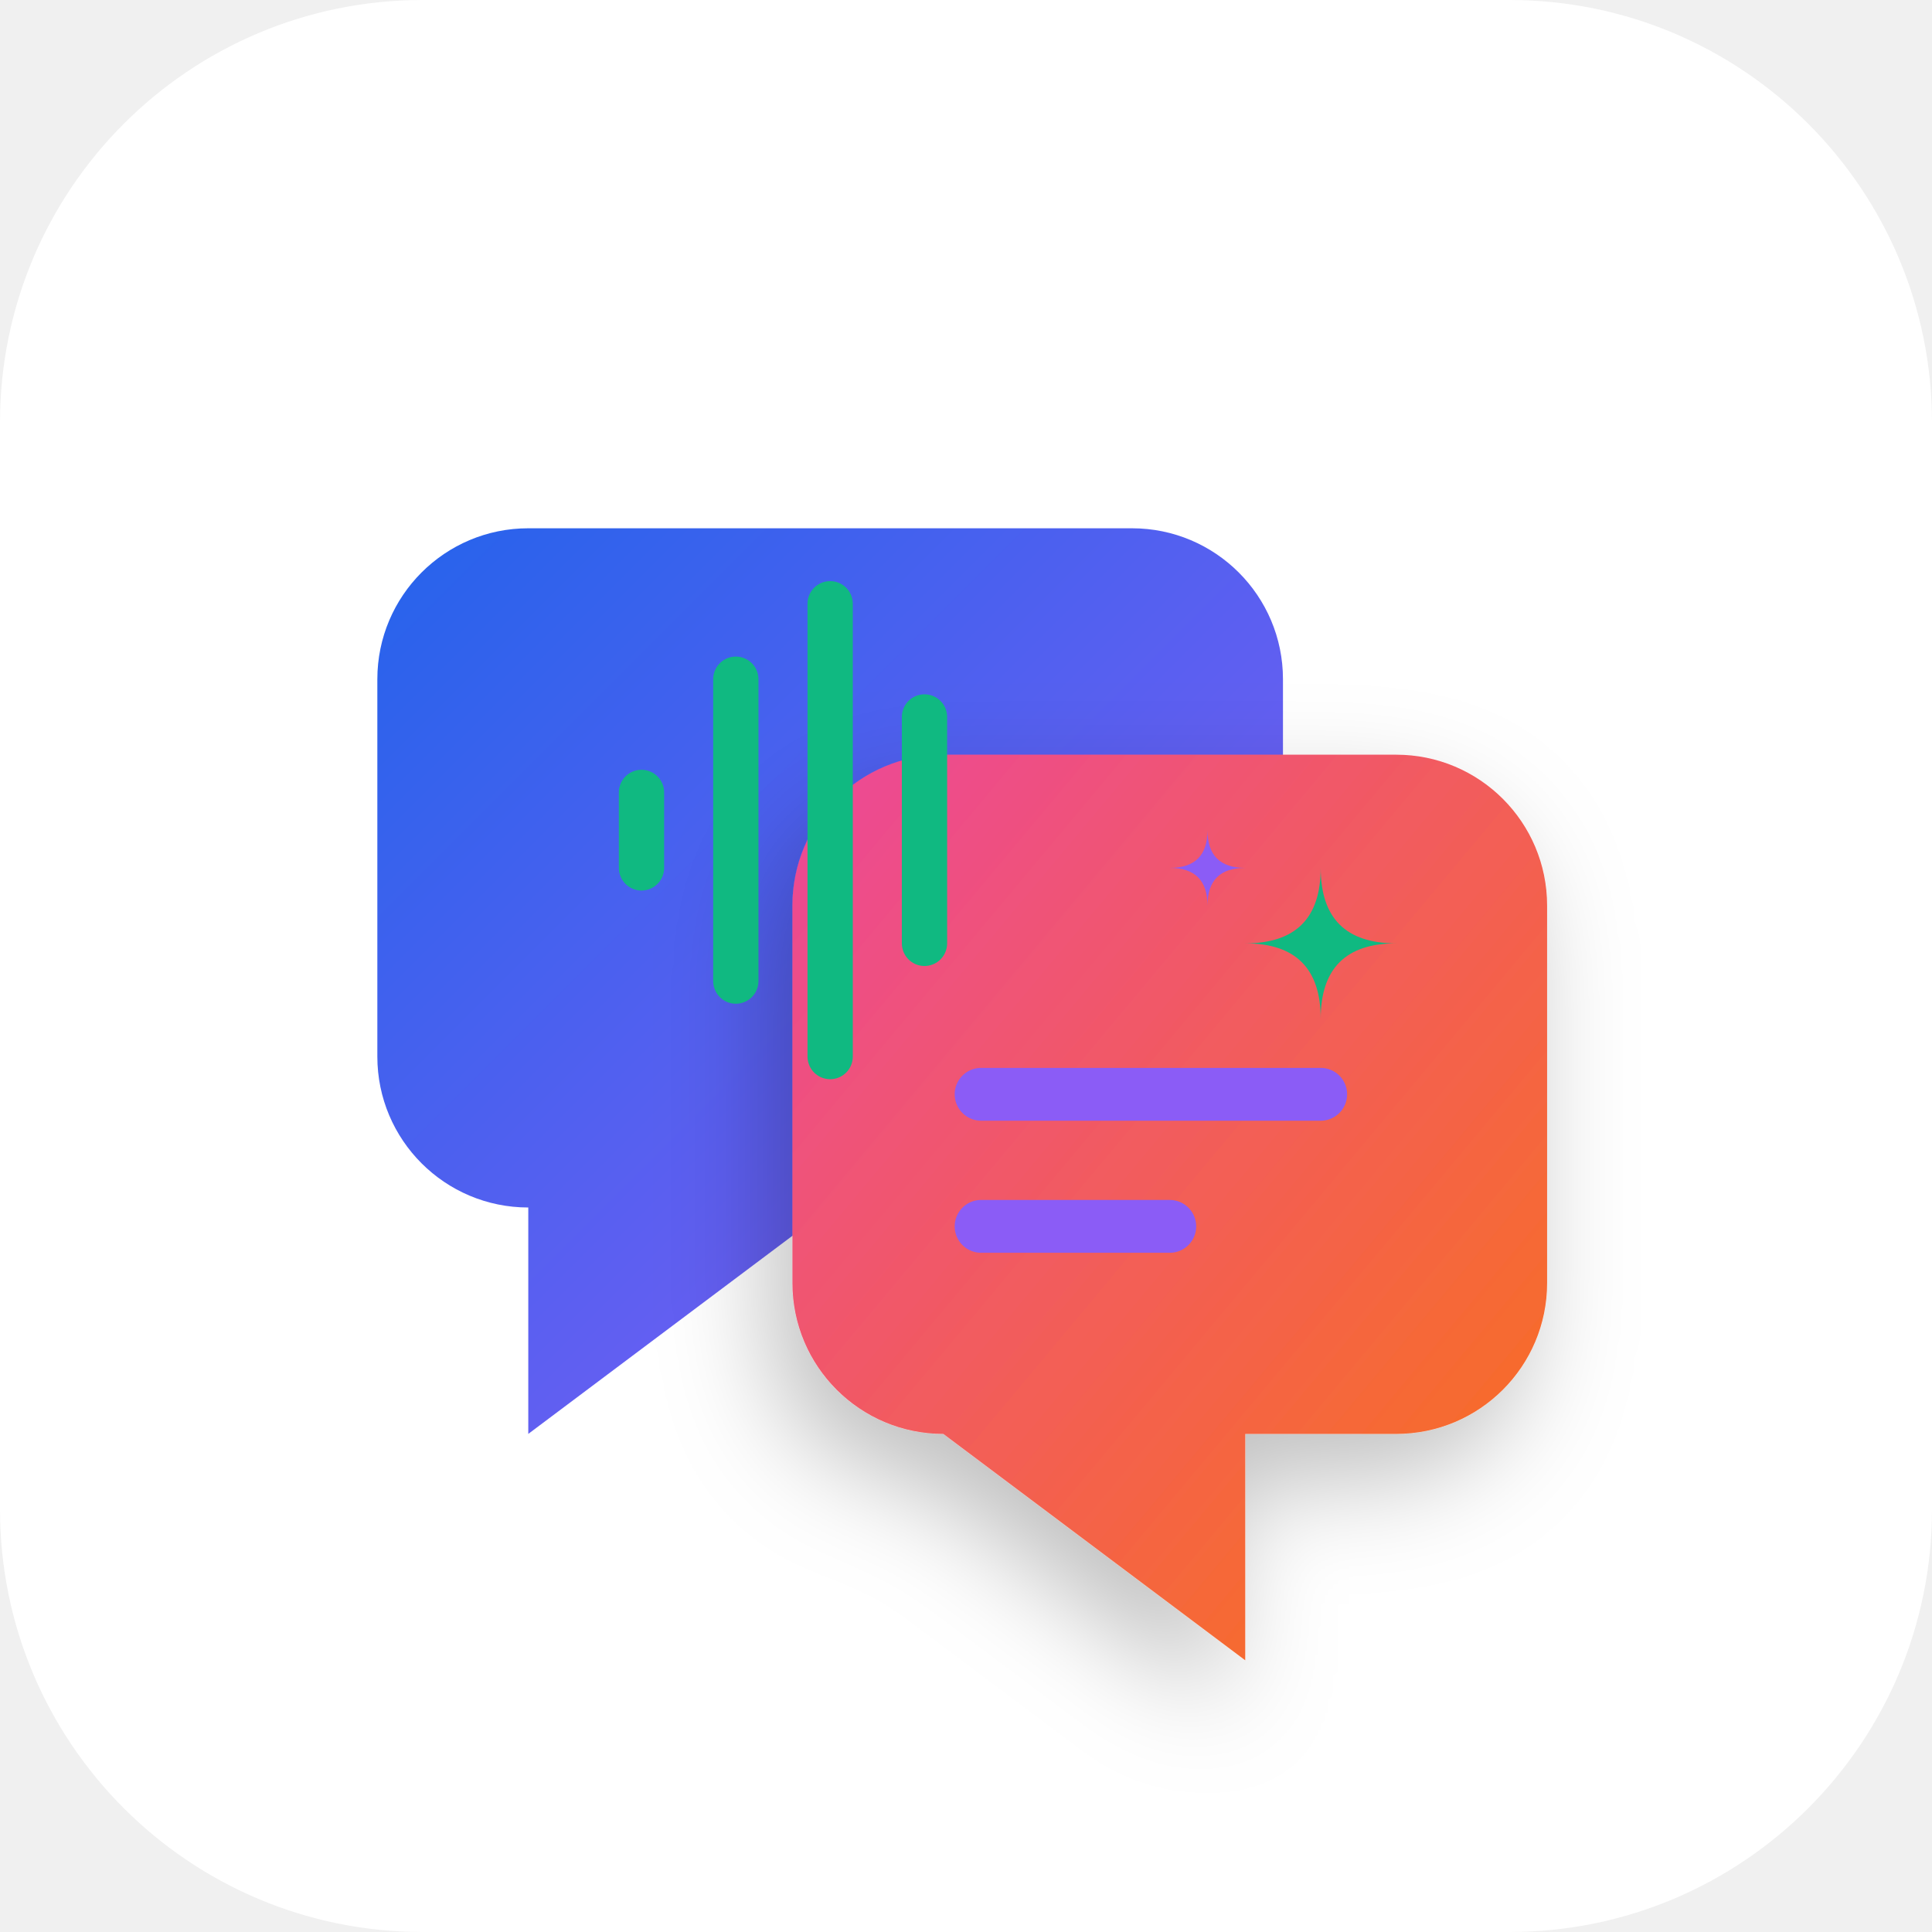
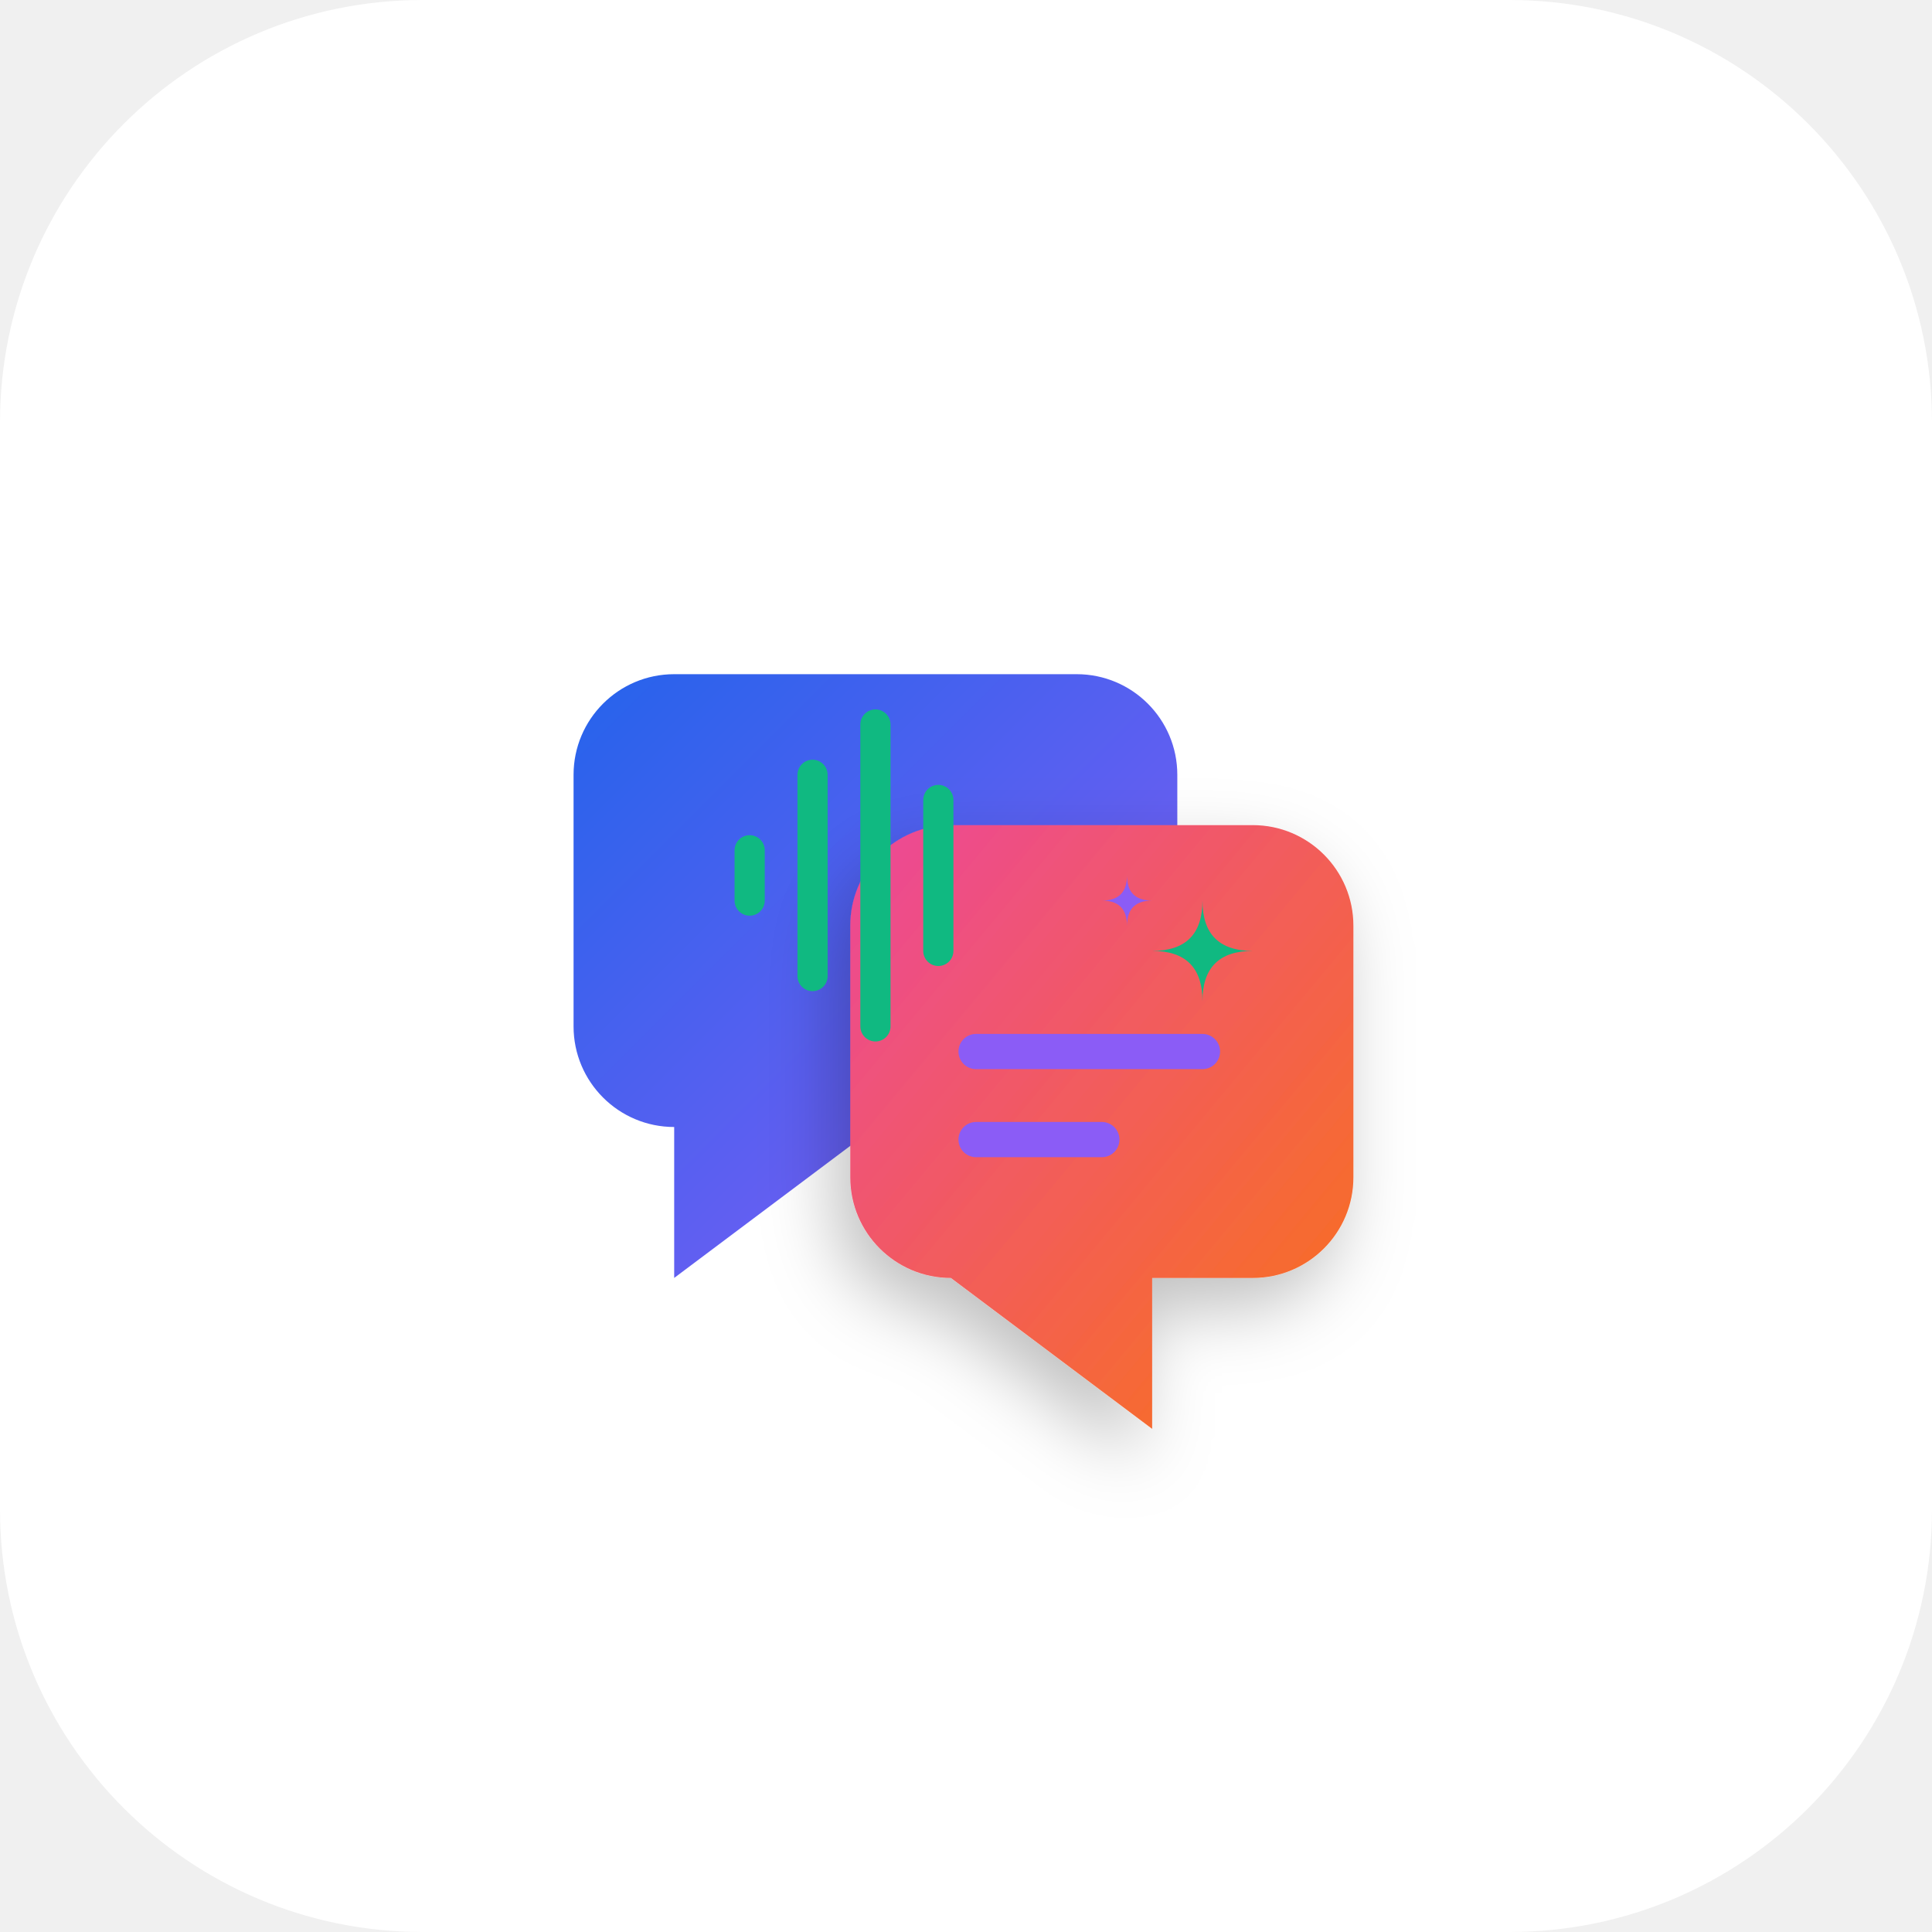
- <svg xmlns="http://www.w3.org/2000/svg" viewBox="0 0 512 512" width="100%" height="100%">
+ <svg xmlns="http://www.w3.org/2000/svg" viewBox="0 0 768 768" width="100%" height="100%">
  <defs>
    <linearGradient id="leftGrad" x1="0%" y1="0%" x2="100%" y2="100%">
      <stop offset="0%" stop-color="#2563EB" />
      <stop offset="100%" stop-color="#8B5CF6" />
    </linearGradient>
    <linearGradient id="rightGrad" x1="0%" y1="0%" x2="100%" y2="100%">
      <stop offset="0%" stop-color="#EC4899" />
      <stop offset="100%" stop-color="#F97316" />
    </linearGradient>
    <filter id="floatShadow" x="-20%" y="-20%" width="140%" height="140%">
      <feDropShadow dx="-6" dy="12" stdDeviation="14" flood-color="#000000" flood-opacity="0.25" />
    </filter>
  </defs>
-   <rect width="512" height="512" rx="112" fill="#FFFFFF" />
-   <path d="M140 140 H300 A40 40 0 0 1 340 180 V280 A40 40 0 0 1 300 320 H220 L140 380 V320 H140 A40 40 0 0 1 100 280 V180 A40 40 0 0 1 140 140 Z" fill="url(#leftGrad)" />
-   <path d="M250 200 H370 A40 40 0 0 1 410 240 V340 A40 40 0 0 1 370 380 H330 V440 L250 380 H250 A40 40 0 0 1 210 340 V240 A40 40 0 0 1 250 200 Z" fill="url(#rightGrad)" filter="url(#floatShadow)" />
-   <line x1="170" y1="210" x2="170" y2="230" stroke="#10B981" stroke-width="12" stroke-linecap="round" />
-   <line x1="195" y1="180" x2="195" y2="260" stroke="#10B981" stroke-width="12" stroke-linecap="round" />
-   <line x1="220" y1="160" x2="220" y2="280" stroke="#10B981" stroke-width="12" stroke-linecap="round" />
-   <line x1="245" y1="190" x2="245" y2="250" stroke="#10B981" stroke-width="12" stroke-linecap="round" />
-   <line x1="260" y1="290" x2="350" y2="290" stroke="#8B5CF6" stroke-width="14" stroke-linecap="round" />
-   <line x1="260" y1="325" x2="310" y2="325" stroke="#8B5CF6" stroke-width="14" stroke-linecap="round" />
-   <path d="M350 230 Q350 250 370 250 Q350 250 350 270 Q350 250 330 250 Q350 250 350 230 Z" fill="#10B981" />
-   <path d="M320 220 Q320 230 330 230 Q320 230 320 240 Q320 230 310 230 Q320 230 320 220 Z" fill="#8B5CF6" />
+   <rect width="768" height="768" rx="168" fill="#FFFFFF" />
+   <g transform="translate(128, 128)">
+     <path d="M140 140 H300 A40 40 0 0 1 340 180 V280 A40 40 0 0 1 300 320 H220 L140 380 V320 H140 A40 40 0 0 1 100 280 V180 A40 40 0 0 1 140 140 Z" fill="url(#leftGrad)" />
+     <path d="M250 200 H370 A40 40 0 0 1 410 240 V340 A40 40 0 0 1 370 380 H330 V440 L250 380 H250 A40 40 0 0 1 210 340 V240 A40 40 0 0 1 250 200 Z" fill="url(#rightGrad)" filter="url(#floatShadow)" />
+     <line x1="170" y1="210" x2="170" y2="230" stroke="#10B981" stroke-width="12" stroke-linecap="round" />
+     <line x1="195" y1="180" x2="195" y2="260" stroke="#10B981" stroke-width="12" stroke-linecap="round" />
+     <line x1="220" y1="160" x2="220" y2="280" stroke="#10B981" stroke-width="12" stroke-linecap="round" />
+     <line x1="245" y1="190" x2="245" y2="250" stroke="#10B981" stroke-width="12" stroke-linecap="round" />
+     <line x1="260" y1="290" x2="350" y2="290" stroke="#8B5CF6" stroke-width="14" stroke-linecap="round" />
+     <line x1="260" y1="325" x2="310" y2="325" stroke="#8B5CF6" stroke-width="14" stroke-linecap="round" />
+     <path d="M350 230 Q350 250 370 250 Q350 250 350 270 Q350 250 330 250 Q350 250 350 230 Z" fill="#10B981" />
+     <path d="M320 220 Q320 230 330 230 Q320 230 320 240 Q320 230 310 230 Q320 230 320 220 Z" fill="#8B5CF6" />
+   </g>
</svg>
